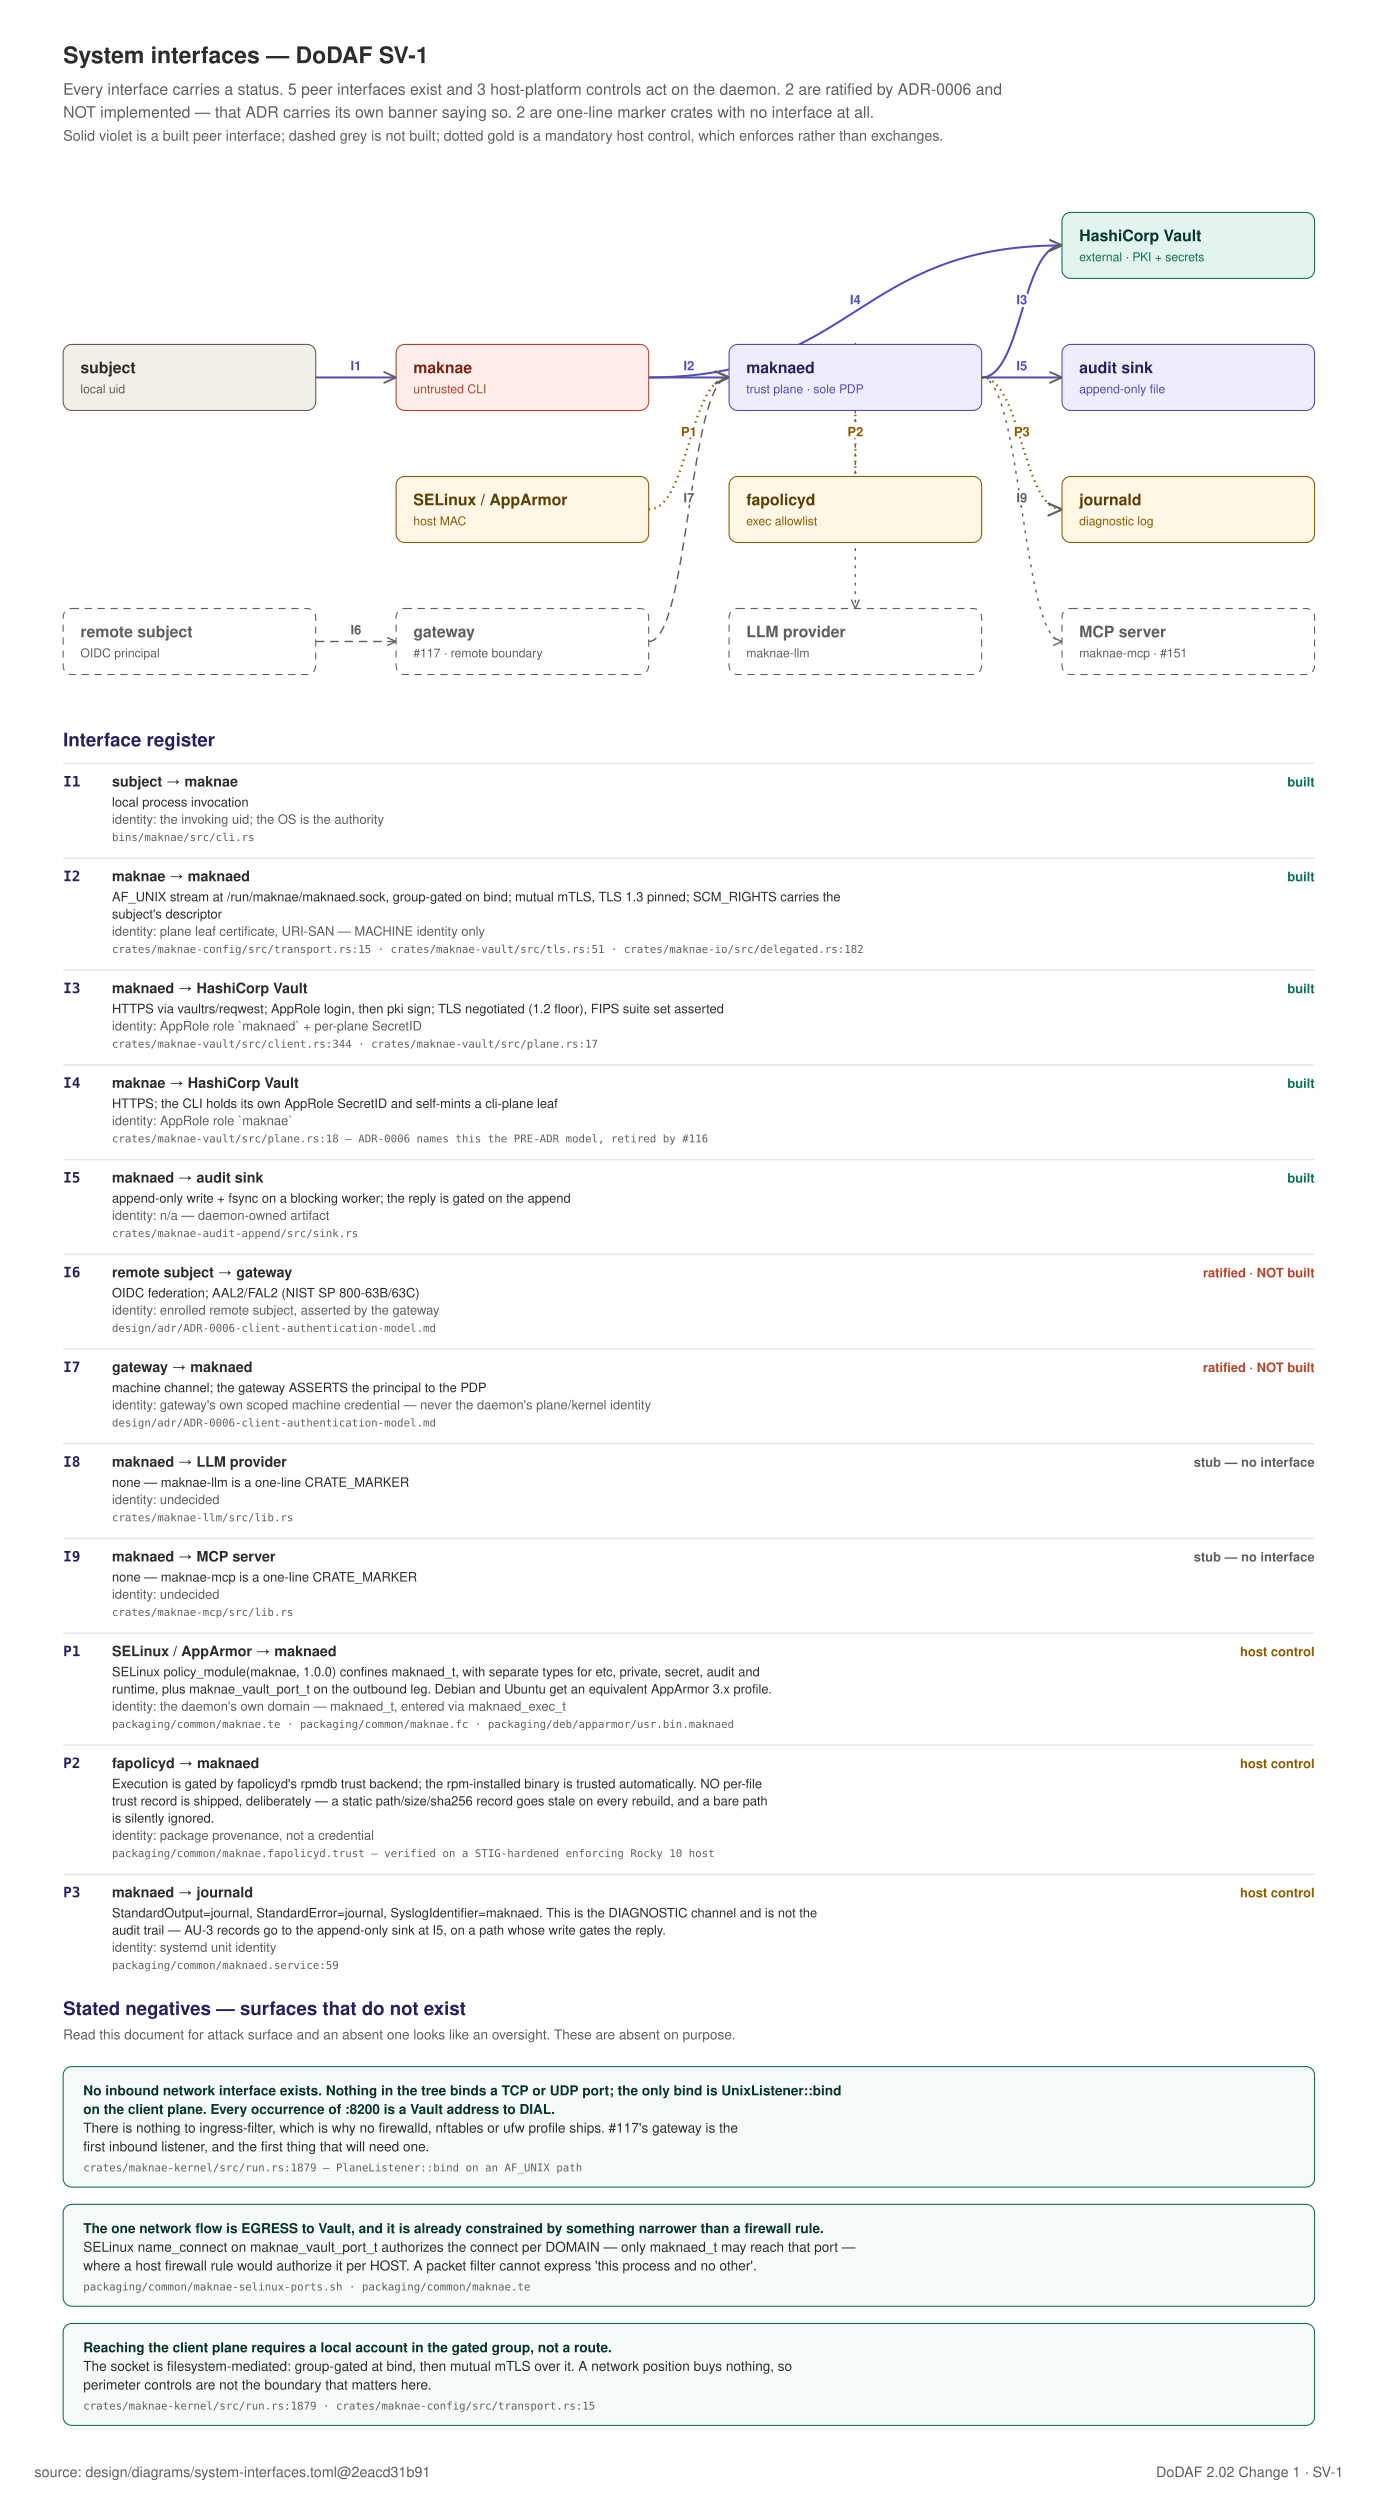
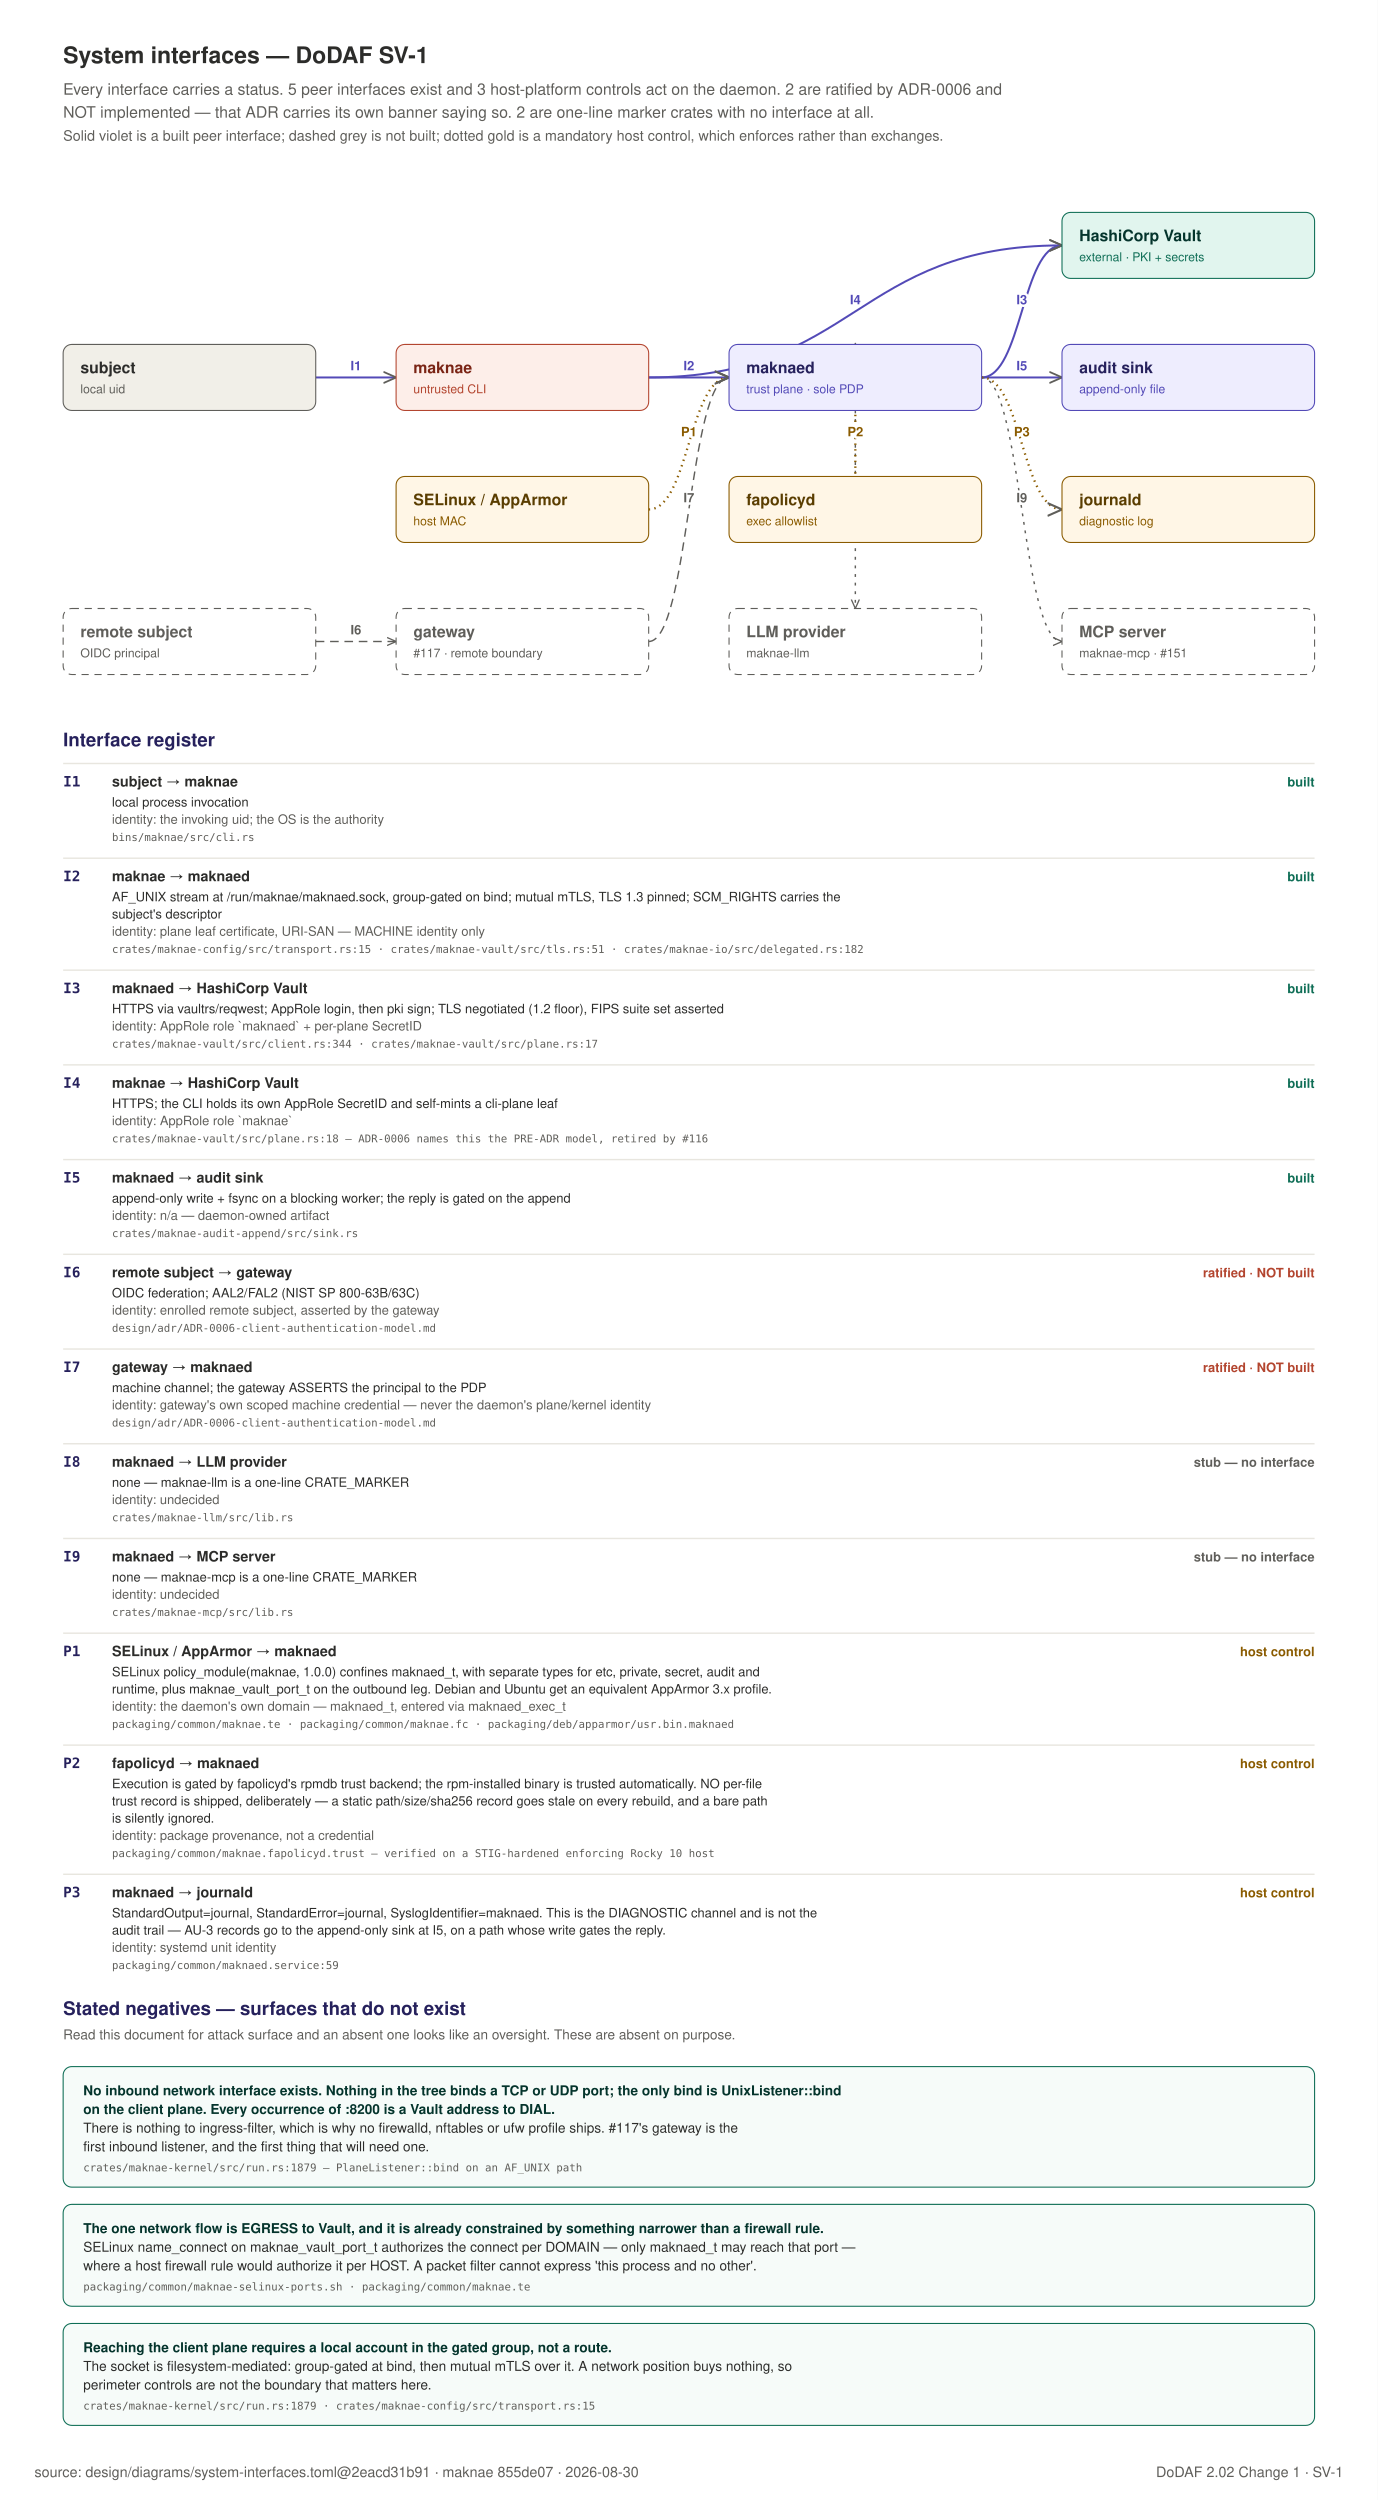
<svg xmlns="http://www.w3.org/2000/svg" width="960" height="1742" viewBox="0 0 960 1742" role="img">
  <rect x="0" y="0" width="960" height="1742" fill="#FFFFFF" />
  <text x="44" y="44" text-anchor="start" font-family="Helvetica, Arial, sans-serif" font-size="16" font-weight="600" fill="#2C2C2A">System interfaces — DoDAF SV-1</text>
  <text x="44" y="66" text-anchor="start" font-family="Helvetica, Arial, sans-serif" font-size="11" font-weight="400" fill="#5F5E5A">Every interface carries a status. 5 peer interfaces exist and 3 host-platform controls act on the daemon. 2 are ratified by ADR-0006 and</text>
  <text x="44" y="82" text-anchor="start" font-family="Helvetica, Arial, sans-serif" font-size="11" font-weight="400" fill="#5F5E5A">NOT implemented — that ADR carries its own banner saying so. 2 are one-line marker crates with no interface at all.</text>
  <text x="44" y="98" text-anchor="start" font-family="Helvetica, Arial, sans-serif" font-size="10" font-weight="400" fill="#5F5E5A">Solid violet is a built peer interface; dashed grey is not built; dotted gold is a mandatory host control, which enforces rather than exchanges.</text>
  <defs>
    <marker id="if" viewBox="0 0 10 10" refX="9" refY="5" markerWidth="7" markerHeight="7" orient="auto-start-reverse">
      <path d="M 0 1 L 9 5 L 0 9" fill="none" stroke="#5F5E5A" stroke-width="1.3" />
    </marker>
  </defs>
  <path d="M 220 263 C 248 263 248 263 276 263" fill="none" stroke="#534AB7" stroke-width="1.4" marker-end="url(#if)" />
  <text x="248.0" y="258.0" text-anchor="middle" font-family="Helvetica, Arial, sans-serif" font-size="9" font-weight="700" fill="#534AB7" stroke="#FFFFFF" stroke-width="3.5" paint-order="stroke" stroke-linejoin="round">I1</text>
  <path d="M 452 263 C 480 263 480 263 508 263" fill="none" stroke="#534AB7" stroke-width="1.4" marker-end="url(#if)" />
  <text x="480.0" y="258.0" text-anchor="middle" font-family="Helvetica, Arial, sans-serif" font-size="9" font-weight="700" fill="#534AB7" stroke="#FFFFFF" stroke-width="3.5" paint-order="stroke" stroke-linejoin="round">I2</text>
  <path d="M 684 263 C 712 263 712 171 740 171" fill="none" stroke="#534AB7" stroke-width="1.4" marker-end="url(#if)" />
  <text x="712.0" y="212.0" text-anchor="middle" font-family="Helvetica, Arial, sans-serif" font-size="9" font-weight="700" fill="#534AB7" stroke="#FFFFFF" stroke-width="3.5" paint-order="stroke" stroke-linejoin="round">I3</text>
  <path d="M 452 263 C 596 263 596 171 740 171" fill="none" stroke="#534AB7" stroke-width="1.4" marker-end="url(#if)" />
  <text x="596.0" y="212.0" text-anchor="middle" font-family="Helvetica, Arial, sans-serif" font-size="9" font-weight="700" fill="#534AB7" stroke="#FFFFFF" stroke-width="3.5" paint-order="stroke" stroke-linejoin="round">I4</text>
  <path d="M 684 263 C 712 263 712 263 740 263" fill="none" stroke="#534AB7" stroke-width="1.4" marker-end="url(#if)" />
  <text x="712.0" y="258.0" text-anchor="middle" font-family="Helvetica, Arial, sans-serif" font-size="9" font-weight="700" fill="#534AB7" stroke="#FFFFFF" stroke-width="3.5" paint-order="stroke" stroke-linejoin="round">I5</text>
  <path d="M 220 447 C 248 447 248 447 276 447" fill="none" stroke="#5F5E5A" stroke-width="1" stroke-dasharray="6 4" marker-end="url(#if)" />
  <text x="248.0" y="442.0" text-anchor="middle" font-family="Helvetica, Arial, sans-serif" font-size="9" font-weight="700" fill="#5F5E5A" stroke="#FFFFFF" stroke-width="3.5" paint-order="stroke" stroke-linejoin="round">I6</text>
  <path d="M 452 447 C 480 447 480 263 508 263" fill="none" stroke="#5F5E5A" stroke-width="1" stroke-dasharray="6 4" marker-end="url(#if)" />
  <text x="480.0" y="350.0" text-anchor="middle" font-family="Helvetica, Arial, sans-serif" font-size="9" font-weight="700" fill="#5F5E5A" stroke="#FFFFFF" stroke-width="3.5" paint-order="stroke" stroke-linejoin="round">I7</text>
  <path d="M 596 286 C 596 286 596 424 596 424" fill="none" stroke="#5F5E5A" stroke-width="1" stroke-dasharray="2 4" marker-end="url(#if)" />
  <text x="596.0" y="350.0" text-anchor="middle" font-family="Helvetica, Arial, sans-serif" font-size="9" font-weight="700" fill="#5F5E5A" stroke="#FFFFFF" stroke-width="3.5" paint-order="stroke" stroke-linejoin="round">I8</text>
  <path d="M 684 263 C 712 263 712 447 740 447" fill="none" stroke="#5F5E5A" stroke-width="1" stroke-dasharray="2 4" marker-end="url(#if)" />
  <text x="712.0" y="350.0" text-anchor="middle" font-family="Helvetica, Arial, sans-serif" font-size="9" font-weight="700" fill="#5F5E5A" stroke="#FFFFFF" stroke-width="3.5" paint-order="stroke" stroke-linejoin="round">I9</text>
  <path d="M 452 355 C 480 355 480 263 508 263" fill="none" stroke="#8A5B00" stroke-width="1.6" stroke-dasharray="1 3" marker-end="url(#if)" />
  <text x="480.0" y="304.0" text-anchor="middle" font-family="Helvetica, Arial, sans-serif" font-size="9" font-weight="700" fill="#8A5B00" stroke="#FFFFFF" stroke-width="3.5" paint-order="stroke" stroke-linejoin="round">P1</text>
  <path d="M 596 378 C 596 378 596 240 596 240" fill="none" stroke="#8A5B00" stroke-width="1.6" stroke-dasharray="1 3" marker-end="url(#if)" />
  <text x="596.0" y="304.0" text-anchor="middle" font-family="Helvetica, Arial, sans-serif" font-size="9" font-weight="700" fill="#8A5B00" stroke="#FFFFFF" stroke-width="3.5" paint-order="stroke" stroke-linejoin="round">P2</text>
  <path d="M 684 263 C 712 263 712 355 740 355" fill="none" stroke="#8A5B00" stroke-width="1.6" stroke-dasharray="1 3" marker-end="url(#if)" />
  <text x="712.0" y="304.0" text-anchor="middle" font-family="Helvetica, Arial, sans-serif" font-size="9" font-weight="700" fill="#8A5B00" stroke="#FFFFFF" stroke-width="3.5" paint-order="stroke" stroke-linejoin="round">P3</text>
  <rect x="44" y="240" width="176" height="46" rx="6" fill="#F1EFE8" stroke="#5F5E5A" stroke-width="0.75" />
  <text x="56" y="260" text-anchor="start" font-family="Helvetica, Arial, sans-serif" font-size="11" font-weight="600" fill="#2C2C2A">subject</text>
  <text x="56" y="274" text-anchor="start" font-family="Helvetica, Arial, sans-serif" font-size="8.5" font-weight="400" fill="#5F5E5A">local uid</text>
  <rect x="276" y="240" width="176" height="46" rx="6" fill="#FDEEE9" stroke="#B3452F" stroke-width="0.75" />
  <text x="288" y="260" text-anchor="start" font-family="Helvetica, Arial, sans-serif" font-size="11" font-weight="600" fill="#7A2415">maknae</text>
  <text x="288" y="274" text-anchor="start" font-family="Helvetica, Arial, sans-serif" font-size="8.5" font-weight="400" fill="#B3452F">untrusted CLI</text>
  <rect x="508" y="240" width="176" height="46" rx="6" fill="#EEEDFE" stroke="#534AB7" stroke-width="0.75" />
  <text x="520" y="260" text-anchor="start" font-family="Helvetica, Arial, sans-serif" font-size="11" font-weight="600" fill="#26215C">maknaed</text>
  <text x="520" y="274" text-anchor="start" font-family="Helvetica, Arial, sans-serif" font-size="8.5" font-weight="400" fill="#534AB7">trust plane · sole PDP</text>
  <rect x="740" y="148" width="176" height="46" rx="6" fill="#E1F5EE" stroke="#0F6E56" stroke-width="0.75" />
  <text x="752" y="168" text-anchor="start" font-family="Helvetica, Arial, sans-serif" font-size="11" font-weight="600" fill="#04342C">HashiCorp Vault</text>
  <text x="752" y="182" text-anchor="start" font-family="Helvetica, Arial, sans-serif" font-size="8.5" font-weight="400" fill="#0F6E56">external · PKI + secrets</text>
  <rect x="740" y="240" width="176" height="46" rx="6" fill="#EEEDFE" stroke="#534AB7" stroke-width="0.75" />
  <text x="752" y="260" text-anchor="start" font-family="Helvetica, Arial, sans-serif" font-size="11" font-weight="600" fill="#26215C">audit sink</text>
  <text x="752" y="274" text-anchor="start" font-family="Helvetica, Arial, sans-serif" font-size="8.5" font-weight="400" fill="#534AB7">append-only file</text>
  <rect x="276" y="424" width="176" height="46" rx="6" fill="#FFFFFF" stroke="#5F5E5A" stroke-width="0.75" stroke-dasharray="5 4" />
  <text x="288" y="444" text-anchor="start" font-family="Helvetica, Arial, sans-serif" font-size="11" font-weight="600" fill="#5F5E5A">gateway</text>
  <text x="288" y="458" text-anchor="start" font-family="Helvetica, Arial, sans-serif" font-size="8.5" font-weight="400" fill="#5F5E5A">#117 · remote boundary</text>
  <rect x="44" y="424" width="176" height="46" rx="6" fill="#FFFFFF" stroke="#5F5E5A" stroke-width="0.75" stroke-dasharray="5 4" />
  <text x="56" y="444" text-anchor="start" font-family="Helvetica, Arial, sans-serif" font-size="11" font-weight="600" fill="#5F5E5A">remote subject</text>
  <text x="56" y="458" text-anchor="start" font-family="Helvetica, Arial, sans-serif" font-size="8.5" font-weight="400" fill="#5F5E5A">OIDC principal</text>
  <rect x="508" y="424" width="176" height="46" rx="6" fill="#FFFFFF" stroke="#5F5E5A" stroke-width="0.75" stroke-dasharray="5 4" />
  <text x="520" y="444" text-anchor="start" font-family="Helvetica, Arial, sans-serif" font-size="11" font-weight="600" fill="#5F5E5A">LLM provider</text>
  <text x="520" y="458" text-anchor="start" font-family="Helvetica, Arial, sans-serif" font-size="8.5" font-weight="400" fill="#5F5E5A">maknae-llm</text>
  <rect x="740" y="424" width="176" height="46" rx="6" fill="#FFFFFF" stroke="#5F5E5A" stroke-width="0.75" stroke-dasharray="5 4" />
  <text x="752" y="444" text-anchor="start" font-family="Helvetica, Arial, sans-serif" font-size="11" font-weight="600" fill="#5F5E5A">MCP server</text>
  <text x="752" y="458" text-anchor="start" font-family="Helvetica, Arial, sans-serif" font-size="8.5" font-weight="400" fill="#5F5E5A">maknae-mcp · #151</text>
  <rect x="276" y="332" width="176" height="46" rx="6" fill="#FFF6E6" stroke="#8A5B00" stroke-width="0.75" />
  <text x="288" y="352" text-anchor="start" font-family="Helvetica, Arial, sans-serif" font-size="11" font-weight="600" fill="#5A3D00">SELinux / AppArmor</text>
  <text x="288" y="366" text-anchor="start" font-family="Helvetica, Arial, sans-serif" font-size="8.5" font-weight="400" fill="#8A5B00">host MAC</text>
  <rect x="508" y="332" width="176" height="46" rx="6" fill="#FFF6E6" stroke="#8A5B00" stroke-width="0.75" />
  <text x="520" y="352" text-anchor="start" font-family="Helvetica, Arial, sans-serif" font-size="11" font-weight="600" fill="#5A3D00">fapolicyd</text>
  <text x="520" y="366" text-anchor="start" font-family="Helvetica, Arial, sans-serif" font-size="8.5" font-weight="400" fill="#8A5B00">exec allowlist</text>
  <rect x="740" y="332" width="176" height="46" rx="6" fill="#FFF6E6" stroke="#8A5B00" stroke-width="0.75" />
  <text x="752" y="352" text-anchor="start" font-family="Helvetica, Arial, sans-serif" font-size="11" font-weight="600" fill="#5A3D00">journald</text>
  <text x="752" y="366" text-anchor="start" font-family="Helvetica, Arial, sans-serif" font-size="8.5" font-weight="400" fill="#8A5B00">diagnostic log</text>
  <text x="44" y="520" text-anchor="start" font-family="Helvetica, Arial, sans-serif" font-size="13" font-weight="600" fill="#26215C">Interface register</text>
  <line x1="44" y1="532" x2="916" y2="532" stroke="#E8E6DF" stroke-width="1" />
  <text x="44" y="548" text-anchor="start" font-family="ui-monospace, SFMono-Regular, Menlo, monospace" font-size="10" font-weight="700" fill="#26215C">I1</text>
  <text x="78" y="548" text-anchor="start" font-family="Helvetica, Arial, sans-serif" font-size="10" font-weight="600" fill="#2C2C2A">subject  →  maknae</text>
  <text x="916" y="548" text-anchor="end" font-family="Helvetica, Arial, sans-serif" font-size="9" font-weight="700" fill="#0F6E56">built</text>
  <text x="78" y="562" text-anchor="start" font-family="Helvetica, Arial, sans-serif" font-size="9" font-weight="400" fill="#2C2C2A">local process invocation</text>
  <text x="78" y="574" text-anchor="start" font-family="Helvetica, Arial, sans-serif" font-size="9" font-weight="400" fill="#5F5E5A">identity: the invoking uid; the OS is the authority</text>
  <text x="78" y="586" text-anchor="start" font-family="ui-monospace, SFMono-Regular, Menlo, monospace" font-size="7.5" font-weight="400" fill="#5F5E5A">bins/maknae/src/cli.rs</text>
  <line x1="44" y1="598" x2="916" y2="598" stroke="#E8E6DF" stroke-width="1" />
  <text x="44" y="614" text-anchor="start" font-family="ui-monospace, SFMono-Regular, Menlo, monospace" font-size="10" font-weight="700" fill="#26215C">I2</text>
  <text x="78" y="614" text-anchor="start" font-family="Helvetica, Arial, sans-serif" font-size="10" font-weight="600" fill="#2C2C2A">maknae  →  maknaed</text>
  <text x="916" y="614" text-anchor="end" font-family="Helvetica, Arial, sans-serif" font-size="9" font-weight="700" fill="#0F6E56">built</text>
  <text x="78" y="628" text-anchor="start" font-family="Helvetica, Arial, sans-serif" font-size="9" font-weight="400" fill="#2C2C2A">AF_UNIX stream at /run/maknae/maknaed.sock, group-gated on bind; mutual mTLS, TLS 1.3 pinned; SCM_RIGHTS carries the</text>
  <text x="78" y="640" text-anchor="start" font-family="Helvetica, Arial, sans-serif" font-size="9" font-weight="400" fill="#2C2C2A">subject's descriptor</text>
  <text x="78" y="652" text-anchor="start" font-family="Helvetica, Arial, sans-serif" font-size="9" font-weight="400" fill="#5F5E5A">identity: plane leaf certificate, URI-SAN — MACHINE identity only</text>
  <text x="78" y="664" text-anchor="start" font-family="ui-monospace, SFMono-Regular, Menlo, monospace" font-size="7.5" font-weight="400" fill="#5F5E5A">crates/maknae-config/src/transport.rs:15 · crates/maknae-vault/src/tls.rs:51 · crates/maknae-io/src/delegated.rs:182</text>
  <line x1="44" y1="676" x2="916" y2="676" stroke="#E8E6DF" stroke-width="1" />
  <text x="44" y="692" text-anchor="start" font-family="ui-monospace, SFMono-Regular, Menlo, monospace" font-size="10" font-weight="700" fill="#26215C">I3</text>
  <text x="78" y="692" text-anchor="start" font-family="Helvetica, Arial, sans-serif" font-size="10" font-weight="600" fill="#2C2C2A">maknaed  →  HashiCorp Vault</text>
  <text x="916" y="692" text-anchor="end" font-family="Helvetica, Arial, sans-serif" font-size="9" font-weight="700" fill="#0F6E56">built</text>
  <text x="78" y="706" text-anchor="start" font-family="Helvetica, Arial, sans-serif" font-size="9" font-weight="400" fill="#2C2C2A">HTTPS via vaultrs/reqwest; AppRole login, then pki sign; TLS negotiated (1.2 floor), FIPS suite set asserted</text>
  <text x="78" y="718" text-anchor="start" font-family="Helvetica, Arial, sans-serif" font-size="9" font-weight="400" fill="#5F5E5A">identity: AppRole role `maknaed` + per-plane SecretID</text>
  <text x="78" y="730" text-anchor="start" font-family="ui-monospace, SFMono-Regular, Menlo, monospace" font-size="7.5" font-weight="400" fill="#5F5E5A">crates/maknae-vault/src/client.rs:344 · crates/maknae-vault/src/plane.rs:17</text>
  <line x1="44" y1="742" x2="916" y2="742" stroke="#E8E6DF" stroke-width="1" />
  <text x="44" y="758" text-anchor="start" font-family="ui-monospace, SFMono-Regular, Menlo, monospace" font-size="10" font-weight="700" fill="#26215C">I4</text>
  <text x="78" y="758" text-anchor="start" font-family="Helvetica, Arial, sans-serif" font-size="10" font-weight="600" fill="#2C2C2A">maknae  →  HashiCorp Vault</text>
  <text x="916" y="758" text-anchor="end" font-family="Helvetica, Arial, sans-serif" font-size="9" font-weight="700" fill="#0F6E56">built</text>
  <text x="78" y="772" text-anchor="start" font-family="Helvetica, Arial, sans-serif" font-size="9" font-weight="400" fill="#2C2C2A">HTTPS; the CLI holds its own AppRole SecretID and self-mints a cli-plane leaf</text>
  <text x="78" y="784" text-anchor="start" font-family="Helvetica, Arial, sans-serif" font-size="9" font-weight="400" fill="#5F5E5A">identity: AppRole role `maknae`</text>
  <text x="78" y="796" text-anchor="start" font-family="ui-monospace, SFMono-Regular, Menlo, monospace" font-size="7.5" font-weight="400" fill="#5F5E5A">crates/maknae-vault/src/plane.rs:18 — ADR-0006 names this the PRE-ADR model, retired by #116</text>
  <line x1="44" y1="808" x2="916" y2="808" stroke="#E8E6DF" stroke-width="1" />
  <text x="44" y="824" text-anchor="start" font-family="ui-monospace, SFMono-Regular, Menlo, monospace" font-size="10" font-weight="700" fill="#26215C">I5</text>
  <text x="78" y="824" text-anchor="start" font-family="Helvetica, Arial, sans-serif" font-size="10" font-weight="600" fill="#2C2C2A">maknaed  →  audit sink</text>
  <text x="916" y="824" text-anchor="end" font-family="Helvetica, Arial, sans-serif" font-size="9" font-weight="700" fill="#0F6E56">built</text>
  <text x="78" y="838" text-anchor="start" font-family="Helvetica, Arial, sans-serif" font-size="9" font-weight="400" fill="#2C2C2A">append-only write + fsync on a blocking worker; the reply is gated on the append</text>
  <text x="78" y="850" text-anchor="start" font-family="Helvetica, Arial, sans-serif" font-size="9" font-weight="400" fill="#5F5E5A">identity: n/a — daemon-owned artifact</text>
  <text x="78" y="862" text-anchor="start" font-family="ui-monospace, SFMono-Regular, Menlo, monospace" font-size="7.5" font-weight="400" fill="#5F5E5A">crates/maknae-audit-append/src/sink.rs</text>
  <line x1="44" y1="874" x2="916" y2="874" stroke="#E8E6DF" stroke-width="1" />
  <text x="44" y="890" text-anchor="start" font-family="ui-monospace, SFMono-Regular, Menlo, monospace" font-size="10" font-weight="700" fill="#26215C">I6</text>
  <text x="78" y="890" text-anchor="start" font-family="Helvetica, Arial, sans-serif" font-size="10" font-weight="600" fill="#2C2C2A">remote subject  →  gateway</text>
  <text x="916" y="890" text-anchor="end" font-family="Helvetica, Arial, sans-serif" font-size="9" font-weight="700" fill="#B3452F">ratified · NOT built</text>
  <text x="78" y="904" text-anchor="start" font-family="Helvetica, Arial, sans-serif" font-size="9" font-weight="400" fill="#2C2C2A">OIDC federation; AAL2/FAL2 (NIST SP 800-63B/63C)</text>
  <text x="78" y="916" text-anchor="start" font-family="Helvetica, Arial, sans-serif" font-size="9" font-weight="400" fill="#5F5E5A">identity: enrolled remote subject, asserted by the gateway</text>
  <text x="78" y="928" text-anchor="start" font-family="ui-monospace, SFMono-Regular, Menlo, monospace" font-size="7.5" font-weight="400" fill="#5F5E5A">design/adr/ADR-0006-client-authentication-model.md</text>
  <line x1="44" y1="940" x2="916" y2="940" stroke="#E8E6DF" stroke-width="1" />
  <text x="44" y="956" text-anchor="start" font-family="ui-monospace, SFMono-Regular, Menlo, monospace" font-size="10" font-weight="700" fill="#26215C">I7</text>
  <text x="78" y="956" text-anchor="start" font-family="Helvetica, Arial, sans-serif" font-size="10" font-weight="600" fill="#2C2C2A">gateway  →  maknaed</text>
  <text x="916" y="956" text-anchor="end" font-family="Helvetica, Arial, sans-serif" font-size="9" font-weight="700" fill="#B3452F">ratified · NOT built</text>
  <text x="78" y="970" text-anchor="start" font-family="Helvetica, Arial, sans-serif" font-size="9" font-weight="400" fill="#2C2C2A">machine channel; the gateway ASSERTS the principal to the PDP</text>
  <text x="78" y="982" text-anchor="start" font-family="Helvetica, Arial, sans-serif" font-size="9" font-weight="400" fill="#5F5E5A">identity: gateway's own scoped machine credential — never the daemon's plane/kernel identity</text>
  <text x="78" y="994" text-anchor="start" font-family="ui-monospace, SFMono-Regular, Menlo, monospace" font-size="7.5" font-weight="400" fill="#5F5E5A">design/adr/ADR-0006-client-authentication-model.md</text>
  <line x1="44" y1="1006" x2="916" y2="1006" stroke="#E8E6DF" stroke-width="1" />
  <text x="44" y="1022" text-anchor="start" font-family="ui-monospace, SFMono-Regular, Menlo, monospace" font-size="10" font-weight="700" fill="#26215C">I8</text>
  <text x="78" y="1022" text-anchor="start" font-family="Helvetica, Arial, sans-serif" font-size="10" font-weight="600" fill="#2C2C2A">maknaed  →  LLM provider</text>
  <text x="916" y="1022" text-anchor="end" font-family="Helvetica, Arial, sans-serif" font-size="9" font-weight="700" fill="#5F5E5A">stub — no interface</text>
  <text x="78" y="1036" text-anchor="start" font-family="Helvetica, Arial, sans-serif" font-size="9" font-weight="400" fill="#2C2C2A">none — maknae-llm is a one-line CRATE_MARKER</text>
  <text x="78" y="1048" text-anchor="start" font-family="Helvetica, Arial, sans-serif" font-size="9" font-weight="400" fill="#5F5E5A">identity: undecided</text>
  <text x="78" y="1060" text-anchor="start" font-family="ui-monospace, SFMono-Regular, Menlo, monospace" font-size="7.5" font-weight="400" fill="#5F5E5A">crates/maknae-llm/src/lib.rs</text>
  <line x1="44" y1="1072" x2="916" y2="1072" stroke="#E8E6DF" stroke-width="1" />
  <text x="44" y="1088" text-anchor="start" font-family="ui-monospace, SFMono-Regular, Menlo, monospace" font-size="10" font-weight="700" fill="#26215C">I9</text>
  <text x="78" y="1088" text-anchor="start" font-family="Helvetica, Arial, sans-serif" font-size="10" font-weight="600" fill="#2C2C2A">maknaed  →  MCP server</text>
  <text x="916" y="1088" text-anchor="end" font-family="Helvetica, Arial, sans-serif" font-size="9" font-weight="700" fill="#5F5E5A">stub — no interface</text>
  <text x="78" y="1102" text-anchor="start" font-family="Helvetica, Arial, sans-serif" font-size="9" font-weight="400" fill="#2C2C2A">none — maknae-mcp is a one-line CRATE_MARKER</text>
  <text x="78" y="1114" text-anchor="start" font-family="Helvetica, Arial, sans-serif" font-size="9" font-weight="400" fill="#5F5E5A">identity: undecided</text>
  <text x="78" y="1126" text-anchor="start" font-family="ui-monospace, SFMono-Regular, Menlo, monospace" font-size="7.5" font-weight="400" fill="#5F5E5A">crates/maknae-mcp/src/lib.rs</text>
  <line x1="44" y1="1138" x2="916" y2="1138" stroke="#E8E6DF" stroke-width="1" />
  <text x="44" y="1154" text-anchor="start" font-family="ui-monospace, SFMono-Regular, Menlo, monospace" font-size="10" font-weight="700" fill="#26215C">P1</text>
  <text x="78" y="1154" text-anchor="start" font-family="Helvetica, Arial, sans-serif" font-size="10" font-weight="600" fill="#2C2C2A">SELinux / AppArmor  →  maknaed</text>
  <text x="916" y="1154" text-anchor="end" font-family="Helvetica, Arial, sans-serif" font-size="9" font-weight="700" fill="#8A5B00">host control</text>
  <text x="78" y="1168" text-anchor="start" font-family="Helvetica, Arial, sans-serif" font-size="9" font-weight="400" fill="#2C2C2A">SELinux policy_module(maknae, 1.0.0) confines maknaed_t, with separate types for etc, private, secret, audit and</text>
  <text x="78" y="1180" text-anchor="start" font-family="Helvetica, Arial, sans-serif" font-size="9" font-weight="400" fill="#2C2C2A">runtime, plus maknae_vault_port_t on the outbound leg. Debian and Ubuntu get an equivalent AppArmor 3.x profile.</text>
  <text x="78" y="1192" text-anchor="start" font-family="Helvetica, Arial, sans-serif" font-size="9" font-weight="400" fill="#5F5E5A">identity: the daemon's own domain — maknaed_t, entered via maknaed_exec_t</text>
  <text x="78" y="1204" text-anchor="start" font-family="ui-monospace, SFMono-Regular, Menlo, monospace" font-size="7.5" font-weight="400" fill="#5F5E5A">packaging/common/maknae.te · packaging/common/maknae.fc · packaging/deb/apparmor/usr.bin.maknaed</text>
  <line x1="44" y1="1216" x2="916" y2="1216" stroke="#E8E6DF" stroke-width="1" />
  <text x="44" y="1232" text-anchor="start" font-family="ui-monospace, SFMono-Regular, Menlo, monospace" font-size="10" font-weight="700" fill="#26215C">P2</text>
  <text x="78" y="1232" text-anchor="start" font-family="Helvetica, Arial, sans-serif" font-size="10" font-weight="600" fill="#2C2C2A">fapolicyd  →  maknaed</text>
  <text x="916" y="1232" text-anchor="end" font-family="Helvetica, Arial, sans-serif" font-size="9" font-weight="700" fill="#8A5B00">host control</text>
  <text x="78" y="1246" text-anchor="start" font-family="Helvetica, Arial, sans-serif" font-size="9" font-weight="400" fill="#2C2C2A">Execution is gated by fapolicyd's rpmdb trust backend; the rpm-installed binary is trusted automatically. NO per-file</text>
  <text x="78" y="1258" text-anchor="start" font-family="Helvetica, Arial, sans-serif" font-size="9" font-weight="400" fill="#2C2C2A">trust record is shipped, deliberately — a static path/size/sha256 record goes stale on every rebuild, and a bare path</text>
  <text x="78" y="1270" text-anchor="start" font-family="Helvetica, Arial, sans-serif" font-size="9" font-weight="400" fill="#2C2C2A">is silently ignored.</text>
  <text x="78" y="1282" text-anchor="start" font-family="Helvetica, Arial, sans-serif" font-size="9" font-weight="400" fill="#5F5E5A">identity: package provenance, not a credential</text>
  <text x="78" y="1294" text-anchor="start" font-family="ui-monospace, SFMono-Regular, Menlo, monospace" font-size="7.5" font-weight="400" fill="#5F5E5A">packaging/common/maknae.fapolicyd.trust — verified on a STIG-hardened enforcing Rocky 10 host</text>
  <line x1="44" y1="1306" x2="916" y2="1306" stroke="#E8E6DF" stroke-width="1" />
  <text x="44" y="1322" text-anchor="start" font-family="ui-monospace, SFMono-Regular, Menlo, monospace" font-size="10" font-weight="700" fill="#26215C">P3</text>
  <text x="78" y="1322" text-anchor="start" font-family="Helvetica, Arial, sans-serif" font-size="10" font-weight="600" fill="#2C2C2A">maknaed  →  journald</text>
  <text x="916" y="1322" text-anchor="end" font-family="Helvetica, Arial, sans-serif" font-size="9" font-weight="700" fill="#8A5B00">host control</text>
  <text x="78" y="1336" text-anchor="start" font-family="Helvetica, Arial, sans-serif" font-size="9" font-weight="400" fill="#2C2C2A">StandardOutput=journal, StandardError=journal, SyslogIdentifier=maknaed. This is the DIAGNOSTIC channel and is not the</text>
  <text x="78" y="1348" text-anchor="start" font-family="Helvetica, Arial, sans-serif" font-size="9" font-weight="400" fill="#2C2C2A">audit trail — AU-3 records go to the append-only sink at I5, on a path whose write gates the reply.</text>
  <text x="78" y="1360" text-anchor="start" font-family="Helvetica, Arial, sans-serif" font-size="9" font-weight="400" fill="#5F5E5A">identity: systemd unit identity</text>
  <text x="78" y="1372" text-anchor="start" font-family="ui-monospace, SFMono-Regular, Menlo, monospace" font-size="7.5" font-weight="400" fill="#5F5E5A">packaging/common/maknaed.service:59</text>
  <text x="44" y="1404" text-anchor="start" font-family="Helvetica, Arial, sans-serif" font-size="13" font-weight="600" fill="#26215C">Stated negatives — surfaces that do not exist</text>
  <text x="44" y="1421" text-anchor="start" font-family="Helvetica, Arial, sans-serif" font-size="9.5" font-weight="400" fill="#5F5E5A">Read this document for attack surface and an absent one looks like an oversight. These are absent on purpose.</text>
  <rect x="44" y="1440" width="872" height="84" rx="6" fill="#F6FBF9" stroke="#0F6E56" stroke-width="0.75" />
  <text x="58" y="1460" text-anchor="start" font-family="Helvetica, Arial, sans-serif" font-size="9.5" font-weight="600" fill="#04342C">No inbound network interface exists. Nothing in the tree binds a TCP or UDP port; the only bind is UnixListener::bind</text>
  <text x="58" y="1473" text-anchor="start" font-family="Helvetica, Arial, sans-serif" font-size="9.5" font-weight="600" fill="#04342C">on the client plane. Every occurrence of :8200 is a Vault address to DIAL.</text>
  <text x="58" y="1486" text-anchor="start" font-family="Helvetica, Arial, sans-serif" font-size="9.5" font-weight="400" fill="#2C2C2A">There is nothing to ingress-filter, which is why no firewalld, nftables or ufw profile ships. #117's gateway is the</text>
  <text x="58" y="1499" text-anchor="start" font-family="Helvetica, Arial, sans-serif" font-size="9.5" font-weight="400" fill="#2C2C2A">first inbound listener, and the first thing that will need one.</text>
  <text x="58" y="1513" text-anchor="start" font-family="ui-monospace, SFMono-Regular, Menlo, monospace" font-size="7.5" font-weight="400" fill="#5F5E5A">crates/maknae-kernel/src/run.rs:1879 — PlaneListener::bind on an AF_UNIX path</text>
  <rect x="44" y="1536" width="872" height="71" rx="6" fill="#F6FBF9" stroke="#0F6E56" stroke-width="0.75" />
  <text x="58" y="1556" text-anchor="start" font-family="Helvetica, Arial, sans-serif" font-size="9.5" font-weight="600" fill="#04342C">The one network flow is EGRESS to Vault, and it is already constrained by something narrower than a firewall rule.</text>
  <text x="58" y="1569" text-anchor="start" font-family="Helvetica, Arial, sans-serif" font-size="9.5" font-weight="400" fill="#2C2C2A">SELinux name_connect on maknae_vault_port_t authorizes the connect per DOMAIN — only maknaed_t may reach that port —</text>
  <text x="58" y="1582" text-anchor="start" font-family="Helvetica, Arial, sans-serif" font-size="9.5" font-weight="400" fill="#2C2C2A">where a host firewall rule would authorize it per HOST. A packet filter cannot express 'this process and no other'.</text>
  <text x="58" y="1596" text-anchor="start" font-family="ui-monospace, SFMono-Regular, Menlo, monospace" font-size="7.5" font-weight="400" fill="#5F5E5A">packaging/common/maknae-selinux-ports.sh · packaging/common/maknae.te</text>
  <rect x="44" y="1619" width="872" height="71" rx="6" fill="#F6FBF9" stroke="#0F6E56" stroke-width="0.75" />
  <text x="58" y="1639" text-anchor="start" font-family="Helvetica, Arial, sans-serif" font-size="9.5" font-weight="600" fill="#04342C">Reaching the client plane requires a local account in the gated group, not a route.</text>
  <text x="58" y="1652" text-anchor="start" font-family="Helvetica, Arial, sans-serif" font-size="9.5" font-weight="400" fill="#2C2C2A">The socket is filesystem-mediated: group-gated at bind, then mutual mTLS over it. A network position buys nothing, so</text>
  <text x="58" y="1665" text-anchor="start" font-family="Helvetica, Arial, sans-serif" font-size="9.5" font-weight="400" fill="#2C2C2A">perimeter controls are not the boundary that matters here.</text>
  <text x="58" y="1679" text-anchor="start" font-family="ui-monospace, SFMono-Regular, Menlo, monospace" font-size="7.5" font-weight="400" fill="#5F5E5A">crates/maknae-kernel/src/run.rs:1879 · crates/maknae-config/src/transport.rs:15</text>
-   <text x="24" y="1726" text-anchor="start" font-family="Helvetica, Arial, sans-serif" font-size="10" font-weight="400" fill="#5F5E5A">source: design/diagrams/system-interfaces.toml@2eacd31b91</text>
+   <text x="24" y="1726" text-anchor="start" font-family="Helvetica, Arial, sans-serif" font-size="10" font-weight="400" fill="#5F5E5A">source: design/diagrams/system-interfaces.toml@2eacd31b91 · maknae 855de07 · 2026-08-30</text>
  <text x="936" y="1726" text-anchor="end" font-family="Helvetica, Arial, sans-serif" font-size="10" font-weight="400" fill="#5F5E5A">DoDAF 2.02 Change 1 · SV-1</text>
</svg>
